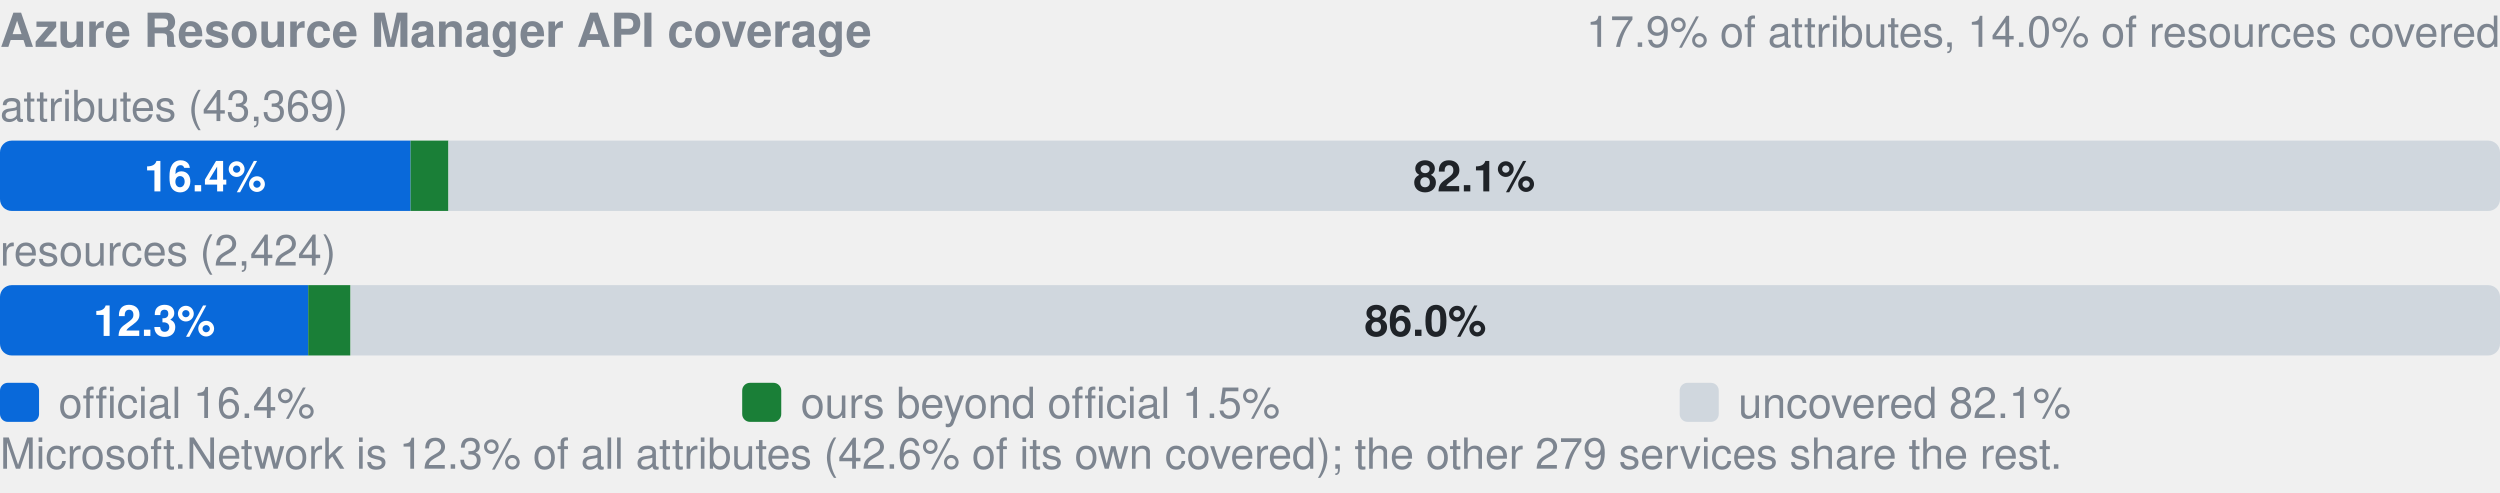
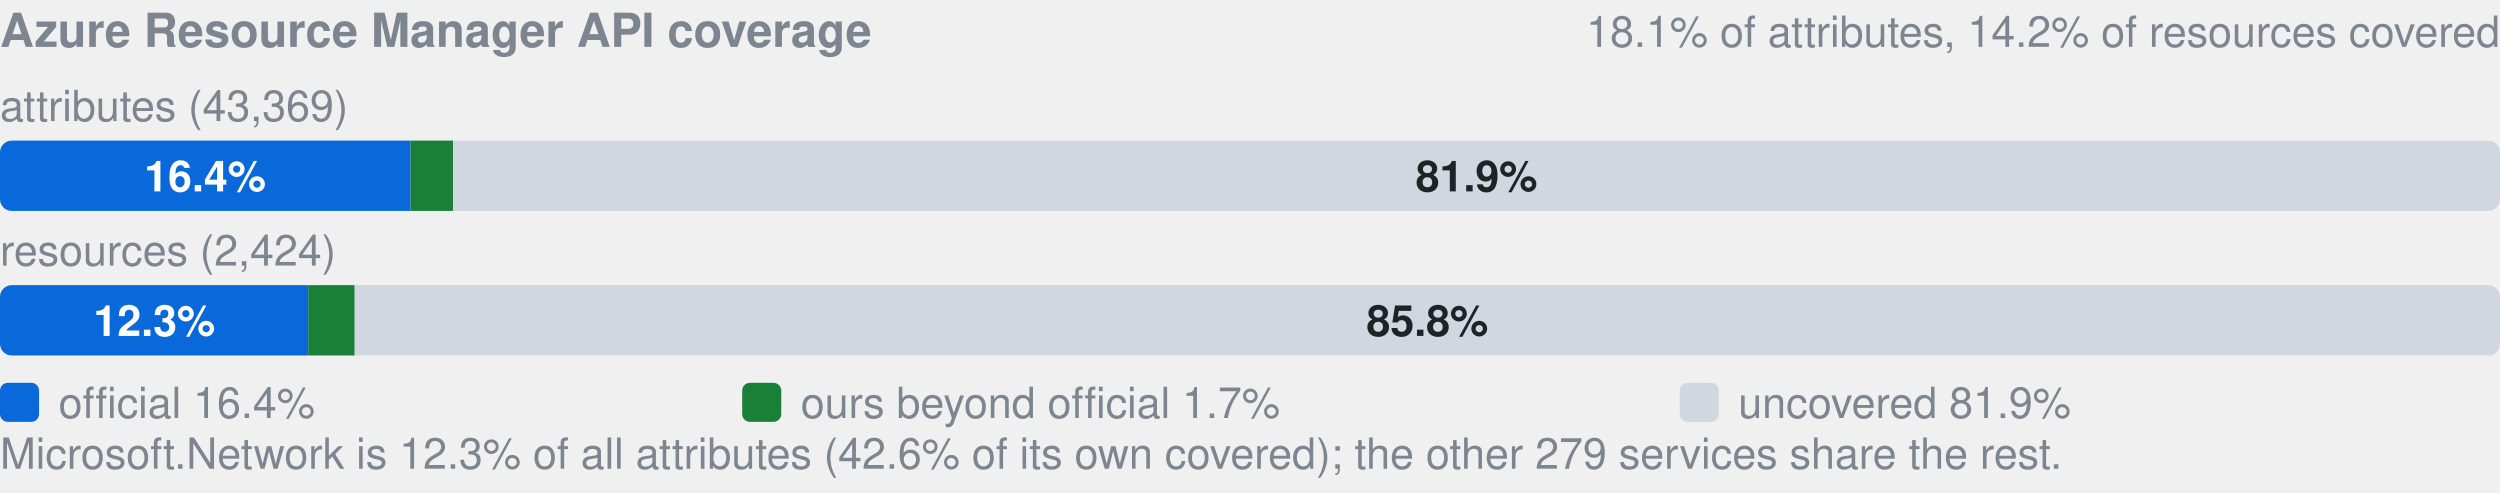
- <svg xmlns="http://www.w3.org/2000/svg" width="640" height="126" viewBox="0 0 640 126" role="img" aria-label="Azure Resource Manager API coverage: by attributes 16.4% official, 1.5% ours beyond official, 82.1% uncovered, of 43369; by resources 12.3% official, 1.7% ours beyond official, 86.0% uncovered, of 2424">
+ <svg xmlns="http://www.w3.org/2000/svg" width="640" height="126" viewBox="0 0 640 126" role="img" aria-label="Azure Resource Manager API coverage: by attributes 16.4% official, 1.7% ours beyond official, 81.9% uncovered, of 43369; by resources 12.3% official, 1.9% ours beyond official, 85.8% uncovered, of 2424">
  <style>text{font-family:-apple-system,BlinkMacSystemFont,"Segoe UI",Helvetica,Arial,sans-serif}.s{font-size:11px;font-weight:600}.t{font-size:11px;fill:#7d8590}.h{font-size:12px;font-weight:600;fill:#7d8590}</style>
  <text x="0" y="12" class="h">Azure Resource Manager API coverage</text>
-   <text x="640" y="12" text-anchor="end" class="t">17.9% of attributes, 14.0% of resources covered</text>
+   <text x="640" y="12" text-anchor="end" class="t">18.1% of attributes, 14.2% of resources covered</text>
  <text x="0" y="31" class="t">attributes (43,369)</text>
  <clipPath id="a">
    <rect x="0.0" y="36.0" width="640.0" height="18.0" rx="3" />
  </clipPath>
  <g clip-path="url(#a)">
    <rect x="0.0" y="36.0" width="105.1" height="18.0" fill="#0969da" />
-     <rect x="105.1" y="36.0" width="9.7" height="18.0" fill="#1a7f37" />
-     <rect x="114.8" y="36.0" width="525.2" height="18.0" fill="#d0d7de" />
+     <rect x="105.1" y="36.0" width="10.9" height="18.0" fill="#1a7f37" />
+     <rect x="116.0" y="36.0" width="524.0" height="18.0" fill="#d0d7de" />
  </g>
  <text x="52.5" y="49.0" text-anchor="middle" fill="#fff" class="s">16.4%</text>
-   <text x="377.4" y="49.0" text-anchor="middle" fill="#1f2328" class="s">82.1%</text>
+   <text x="378.0" y="49.0" text-anchor="middle" fill="#1f2328" class="s">81.9%</text>
  <text x="0" y="68" class="t">resources (2,424)</text>
  <clipPath id="r">
    <rect x="0.0" y="73.0" width="640.0" height="18.0" rx="3" />
  </clipPath>
  <g clip-path="url(#r)">
    <rect x="0.0" y="73.0" width="78.9" height="18.0" fill="#0969da" />
-     <rect x="78.9" y="73.0" width="10.8" height="18.0" fill="#1a7f37" />
-     <rect x="89.8" y="73.0" width="550.2" height="18.0" fill="#d0d7de" />
+     <rect x="78.9" y="73.0" width="11.9" height="18.0" fill="#1a7f37" />
+     <rect x="90.8" y="73.0" width="549.2" height="18.0" fill="#d0d7de" />
  </g>
  <text x="39.5" y="86.0" text-anchor="middle" fill="#fff" class="s">12.3%</text>
-   <text x="364.9" y="86.0" text-anchor="middle" fill="#1f2328" class="s">86.0%</text>
+   <text x="365.4" y="86.0" text-anchor="middle" fill="#1f2328" class="s">85.8%</text>
  <rect x="0" y="98" width="10" height="10" rx="2" fill="#0969da" />
  <text x="15" y="107" class="t">official 16.4%</text>
  <rect x="190" y="98" width="10" height="10" rx="2" fill="#1a7f37" />
-   <text x="205" y="107" class="t">ours beyond official 1.5%</text>
+   <text x="205" y="107" class="t">ours beyond official 1.7%</text>
  <rect x="430" y="98" width="10" height="10" rx="2" fill="#d0d7de" />
-   <text x="445" y="107" class="t">uncovered 82.1%</text>
+   <text x="445" y="107" class="t">uncovered 81.9%</text>
  <text x="0" y="120" class="t">Microsoft.Network is 12.3% of all attributes (42.6% of its own covered); the other 279 services share the rest.</text>
</svg>
